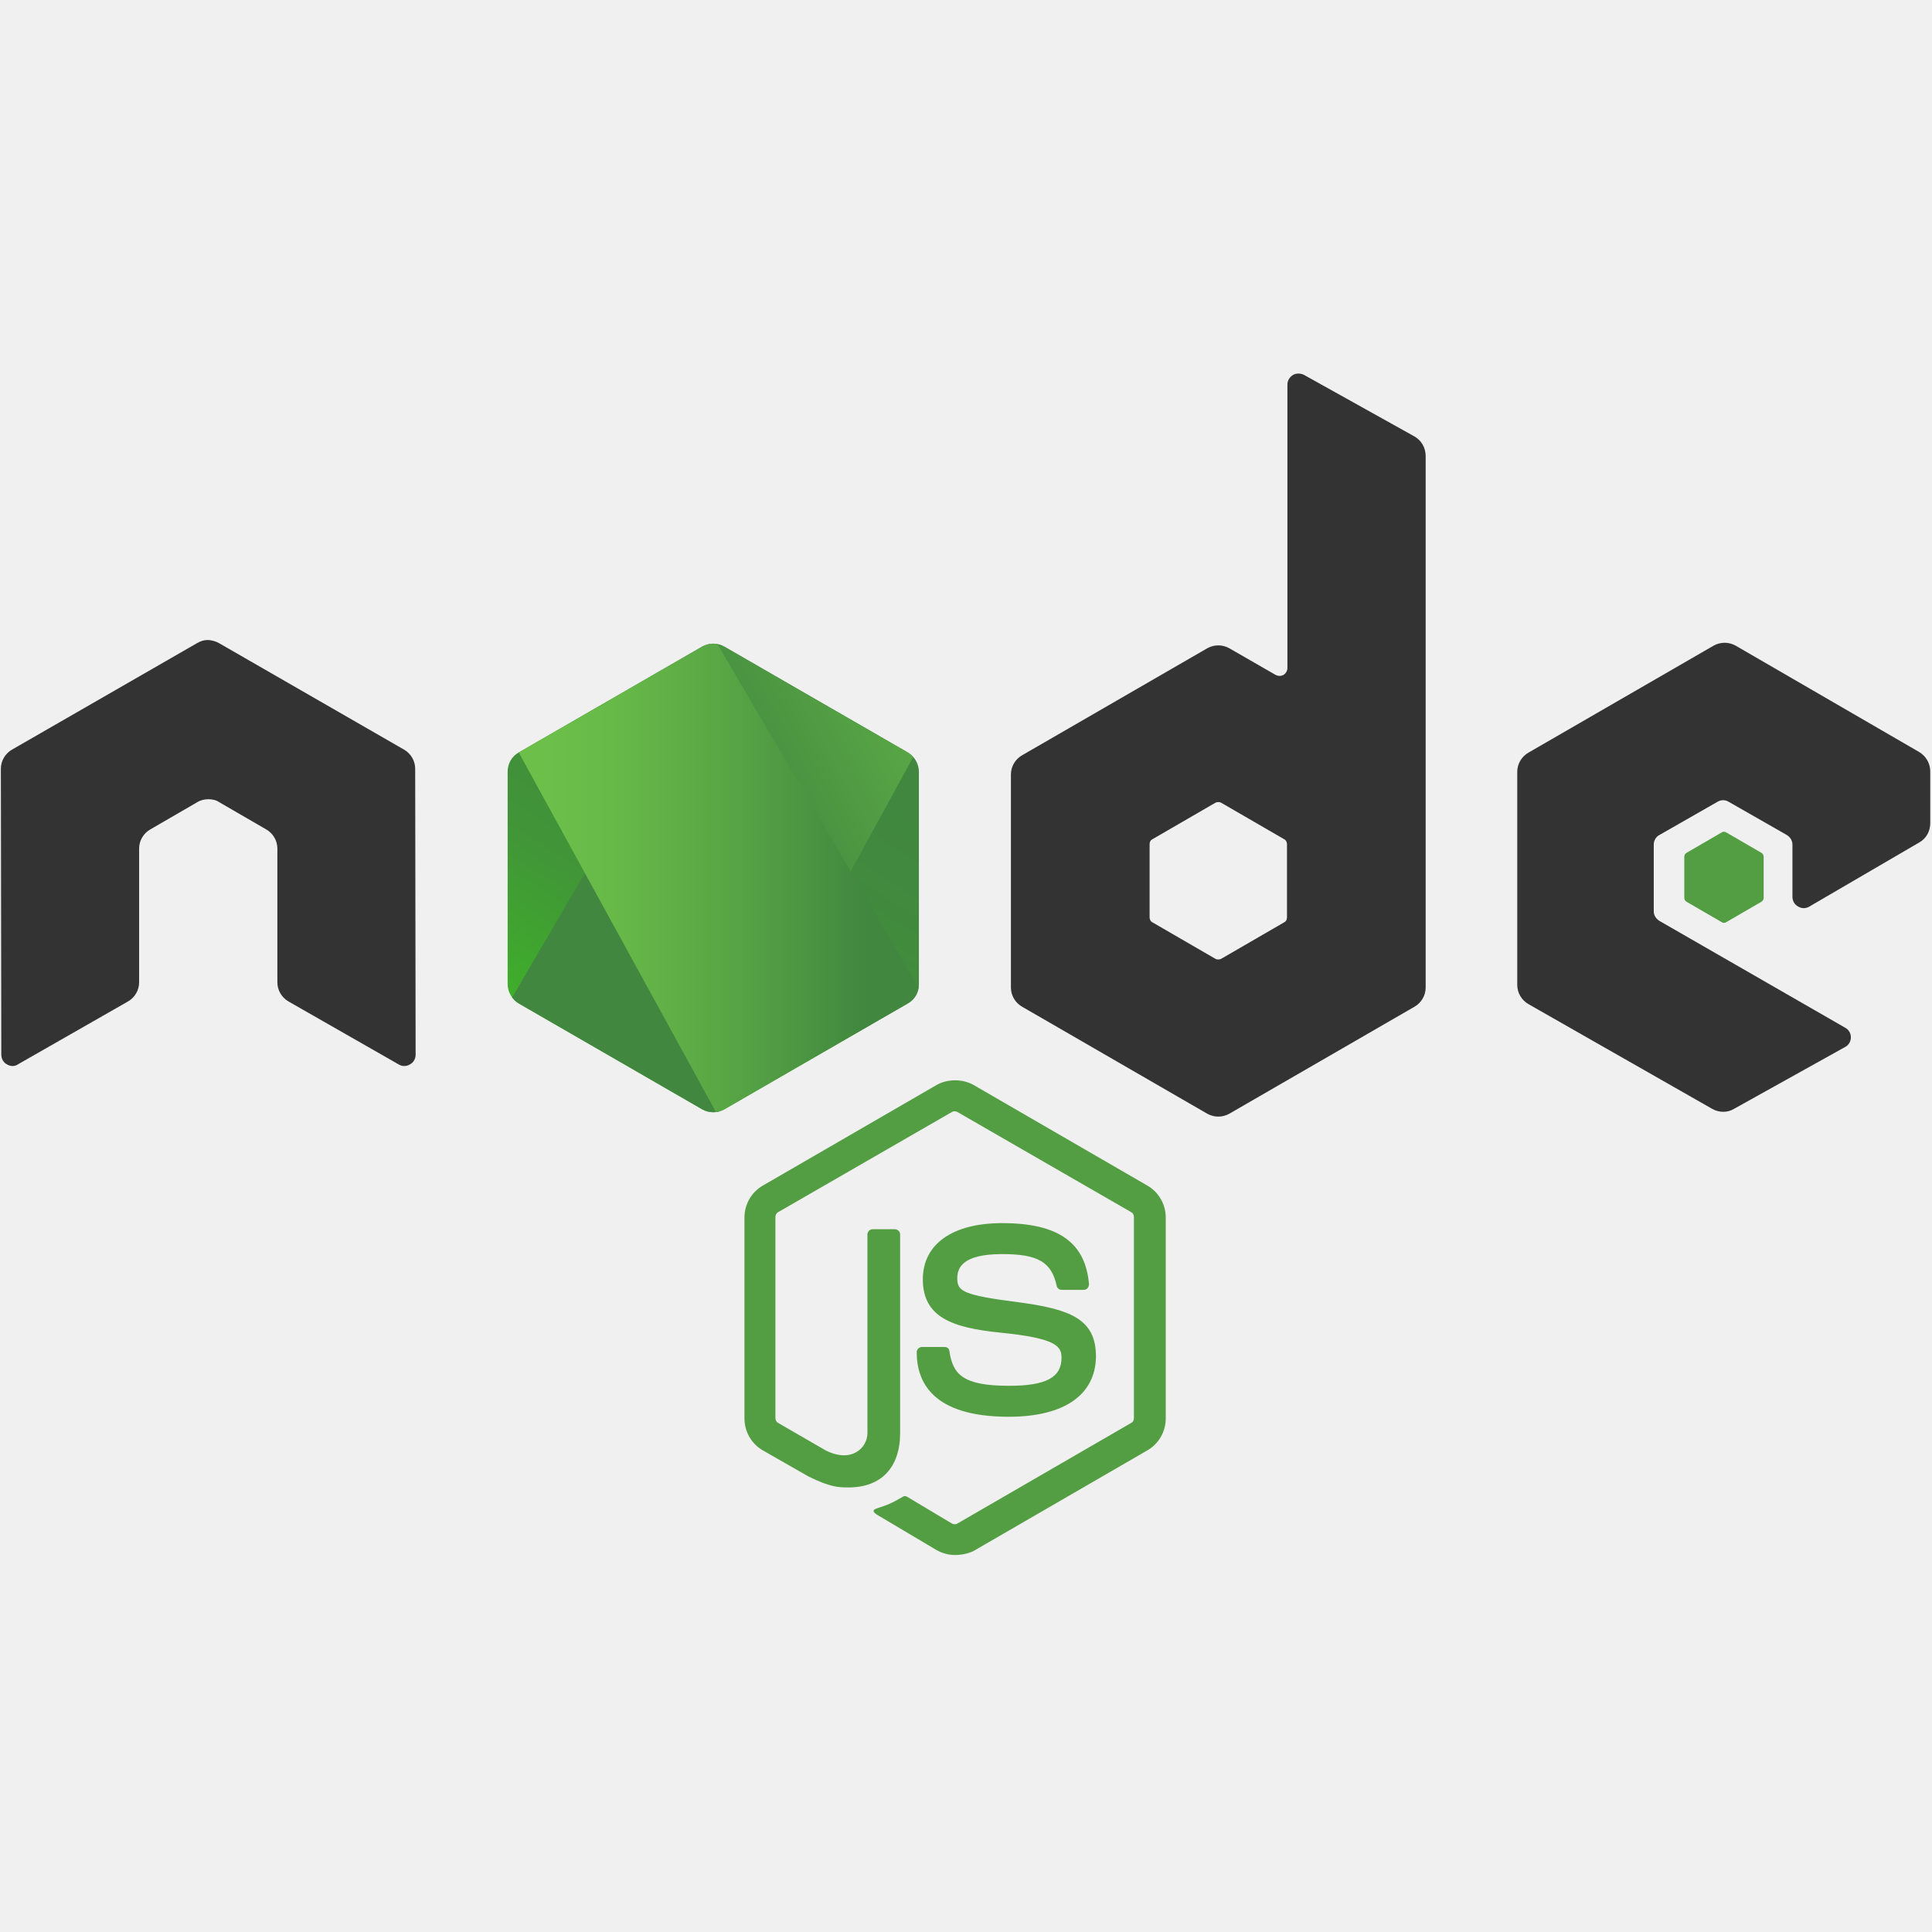
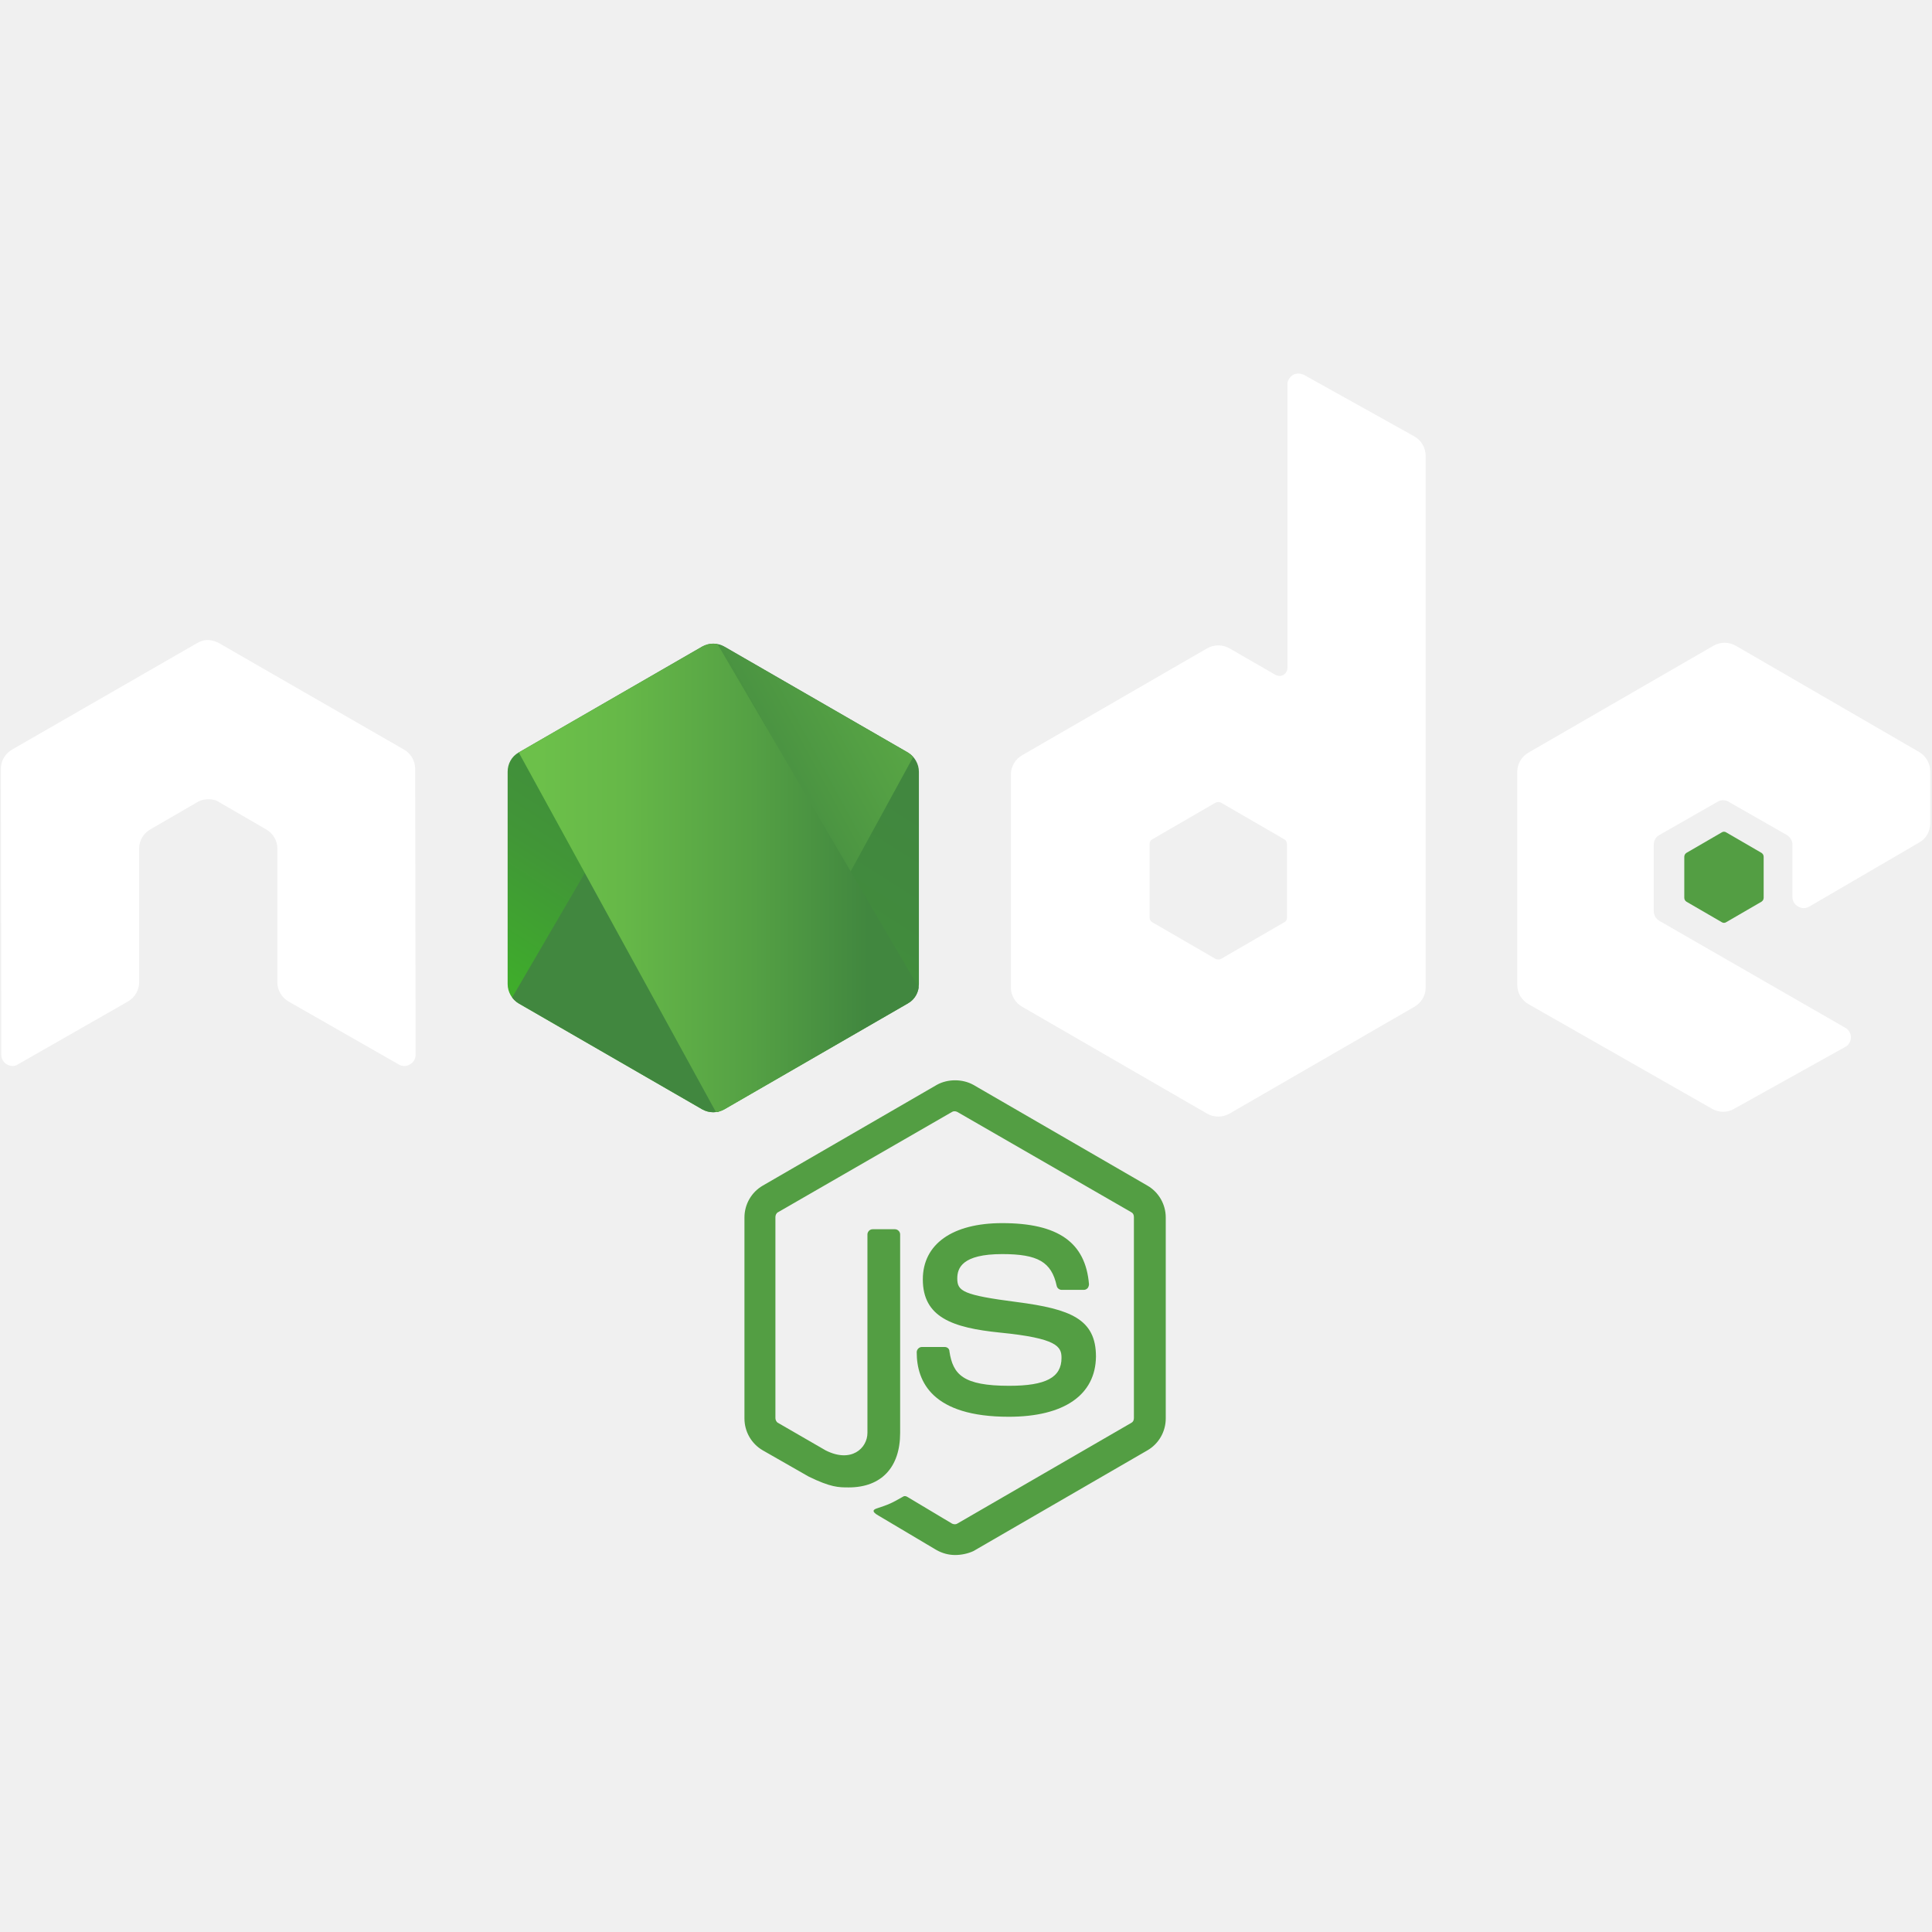
<svg xmlns="http://www.w3.org/2000/svg" xmlns:xlink="http://www.w3.org/1999/xlink" width="800px" height="800px" viewBox="0 -99 512 512" version="1.1" preserveAspectRatio="xMidYMid">
  <defs>
    <linearGradient x1="68.188%" y1="17.487%" x2="27.823%" y2="89.755%" id="linearGradient-1">
      <stop stop-color="#41873F" offset="0%">

</stop>
      <stop stop-color="#418B3D" offset="32.88%">

</stop>
      <stop stop-color="#419637" offset="63.52%">

</stop>
      <stop stop-color="#3FA92D" offset="93.19%">

</stop>
      <stop stop-color="#3FAE2A" offset="100%">

</stop>
    </linearGradient>
    <path id="path-2" d="M57.903,1.849 C56.054,0.809 53.858,0.809 52.009,1.849 L3.352,29.934 C1.502,30.974 0.462,32.939 0.462,35.019 L0.462,91.305 C0.462,93.385 1.618,95.35 3.352,96.39 L52.009,124.475 C53.858,125.515 56.054,125.515 57.903,124.475 L106.561,96.39 C108.41,95.35 109.45,93.385 109.45,91.305 L109.45,35.019 C109.45,32.939 108.294,30.974 106.561,29.934 L57.903,1.849 L57.903,1.849 Z">

</path>
    <linearGradient x1="43.277%" y1="55.169%" x2="159.245%" y2="-18.306%" id="linearGradient-4">
      <stop stop-color="#41873F" offset="13.76%">

</stop>
      <stop stop-color="#54A044" offset="40.32%">

</stop>
      <stop stop-color="#66B848" offset="71.36%">

</stop>
      <stop stop-color="#6CC04A" offset="90.81%">

</stop>
    </linearGradient>
    <linearGradient x1="-4413.77%" y1="13.43%" x2="5327.93%" y2="13.43%" id="linearGradient-5">
      <stop stop-color="#6CC04A" offset="9.192%">

</stop>
      <stop stop-color="#66B848" offset="28.64%">

</stop>
      <stop stop-color="#54A044" offset="59.68%">

</stop>
      <stop stop-color="#41873F" offset="86.24%">

</stop>
    </linearGradient>
    <linearGradient x1="-4.389%" y1="49.997%" x2="101.499%" y2="49.997%" id="linearGradient-6">
      <stop stop-color="#6CC04A" offset="9.192%">

</stop>
      <stop stop-color="#66B848" offset="28.64%">

</stop>
      <stop stop-color="#54A044" offset="59.68%">

</stop>
      <stop stop-color="#41873F" offset="86.24%">

</stop>
    </linearGradient>
    <linearGradient x1="-9713.77%" y1="36.21%" x2="27.93%" y2="36.21%" id="linearGradient-7">
      <stop stop-color="#6CC04A" offset="9.192%">

</stop>
      <stop stop-color="#66B848" offset="28.64%">

</stop>
      <stop stop-color="#54A044" offset="59.68%">

</stop>
      <stop stop-color="#41873F" offset="86.24%">

</stop>
    </linearGradient>
    <linearGradient x1="-103.861%" y1="50.275%" x2="100.797%" y2="50.275%" id="linearGradient-8">
      <stop stop-color="#6CC04A" offset="9.192%">

</stop>
      <stop stop-color="#66B848" offset="28.64%">

</stop>
      <stop stop-color="#54A044" offset="59.68%">

</stop>
      <stop stop-color="#41873F" offset="86.24%">

</stop>
    </linearGradient>
    <linearGradient x1="130.613%" y1="-211.069%" x2="4.393%" y2="201.605%" id="linearGradient-9">
      <stop stop-color="#41873F" offset="0%">

</stop>
      <stop stop-color="#418B3D" offset="32.88%">

</stop>
      <stop stop-color="#419637" offset="63.52%">

</stop>
      <stop stop-color="#3FA92D" offset="93.19%">

</stop>
      <stop stop-color="#3FAE2A" offset="100%">

</stop>
    </linearGradient>
  </defs>
  <g fill="none">
    <path d="M253.111,313.094 C251.377,313.094 249.759,312.632 248.256,311.823 L232.885,302.693 C230.573,301.421 231.729,300.959 232.423,300.728 C235.543,299.688 236.121,299.456 239.357,297.607 C239.704,297.376 240.166,297.492 240.513,297.723 L252.302,304.773 C252.764,305.004 253.342,305.004 253.688,304.773 L299.803,278.075 C300.265,277.844 300.497,277.381 300.497,276.804 L300.497,223.523 C300.497,222.945 300.265,222.483 299.803,222.252 L253.688,195.67 C253.226,195.438 252.648,195.438 252.302,195.67 L206.187,222.252 C205.725,222.483 205.493,223.061 205.493,223.523 L205.493,276.804 C205.493,277.266 205.725,277.844 206.187,278.075 L218.785,285.356 C225.604,288.823 229.88,284.778 229.88,280.733 L229.88,228.146 C229.88,227.453 230.458,226.759 231.267,226.759 L237.161,226.759 C237.855,226.759 238.548,227.337 238.548,228.146 L238.548,280.733 C238.548,289.864 233.578,295.18 224.91,295.18 C222.252,295.18 220.172,295.18 214.277,292.291 L202.142,285.356 C199.137,283.623 197.288,280.386 197.288,276.919 L197.288,223.639 C197.288,220.172 199.137,216.935 202.142,215.202 L248.256,188.504 C251.146,186.886 255.075,186.886 257.965,188.504 L304.079,215.202 C307.084,216.935 308.934,220.172 308.934,223.639 L308.934,276.919 C308.934,280.386 307.084,283.623 304.079,285.356 L257.965,312.054 C256.462,312.748 254.729,313.094 253.111,313.094 Z M267.326,276.457 C247.101,276.457 242.94,267.211 242.94,259.352 C242.94,258.658 243.518,257.965 244.327,257.965 L250.337,257.965 C251.03,257.965 251.608,258.427 251.608,259.121 C252.533,265.246 255.191,268.251 267.442,268.251 C277.15,268.251 281.311,266.055 281.311,260.854 C281.311,257.849 280.155,255.653 265.015,254.151 C252.417,252.879 244.558,250.106 244.558,240.051 C244.558,230.689 252.417,225.141 265.593,225.141 C280.386,225.141 287.668,230.227 288.592,241.322 C288.592,241.669 288.477,242.015 288.246,242.362 C288.014,242.593 287.668,242.824 287.321,242.824 L281.311,242.824 C280.733,242.824 280.155,242.362 280.04,241.784 C278.653,235.428 275.07,233.347 265.593,233.347 C254.96,233.347 253.688,237.046 253.688,239.819 C253.688,243.171 255.191,244.211 269.522,246.06 C283.738,247.91 290.442,250.568 290.442,260.507 C290.326,270.678 282.005,276.457 267.326,276.457 Z" fill="#539E43">

</path>
-     <path d="M110.028,104.712 C110.028,102.631 108.872,100.666 107.023,99.626 L58.019,71.426 C57.21,70.963 56.285,70.732 55.361,70.617 L54.898,70.617 C53.974,70.617 53.049,70.963 52.24,71.426 L3.236,99.626 C1.387,100.666 0.231,102.631 0.231,104.712 L0.347,180.529 C0.347,181.569 0.925,182.609 1.849,183.072 C2.774,183.65 3.93,183.65 4.739,183.072 L33.864,166.429 C35.713,165.389 36.869,163.424 36.869,161.344 L36.869,125.862 C36.869,123.781 38.024,121.817 39.874,120.777 L52.24,113.611 C53.165,113.033 54.205,112.802 55.245,112.802 C56.285,112.802 57.326,113.033 58.135,113.611 L70.501,120.777 C72.35,121.817 73.506,123.781 73.506,125.862 L73.506,161.344 C73.506,163.424 74.662,165.389 76.511,166.429 L105.636,183.072 C106.561,183.65 107.716,183.65 108.641,183.072 C109.566,182.609 110.144,181.569 110.144,180.529 L110.028,104.712 L110.028,104.712 Z" fill="#333333">
+     <path d="M110.028,104.712 C110.028,102.631 108.872,100.666 107.023,99.626 L58.019,71.426 C57.21,70.963 56.285,70.732 55.361,70.617 L54.898,70.617 C53.974,70.617 53.049,70.963 52.24,71.426 L3.236,99.626 C1.387,100.666 0.231,102.631 0.231,104.712 L0.347,180.529 C0.347,181.569 0.925,182.609 1.849,183.072 C2.774,183.65 3.93,183.65 4.739,183.072 L33.864,166.429 C35.713,165.389 36.869,163.424 36.869,161.344 L36.869,125.862 C36.869,123.781 38.024,121.817 39.874,120.777 L52.24,113.611 C53.165,113.033 54.205,112.802 55.245,112.802 C56.285,112.802 57.326,113.033 58.135,113.611 L70.501,120.777 C72.35,121.817 73.506,123.781 73.506,125.862 L73.506,161.344 C73.506,163.424 74.662,165.389 76.511,166.429 L105.636,183.072 C106.561,183.65 107.716,183.65 108.641,183.072 C109.566,182.609 110.144,181.569 110.144,180.529 L110.028,104.712 L110.028,104.712 Z" fill="#FFFFFF">

</path>
-     <path d="M345.571,0.347 C344.647,-0.116 343.491,-0.116 342.682,0.347 C341.757,0.925 341.179,1.849 341.179,2.889 L341.179,78.014 C341.179,78.707 340.833,79.4 340.139,79.863 C339.446,80.209 338.752,80.209 338.059,79.863 L325.808,72.813 C323.958,71.772 321.763,71.772 319.913,72.813 L270.909,101.129 C269.06,102.169 267.904,104.134 267.904,106.214 L267.904,162.73 C267.904,164.811 269.06,166.776 270.909,167.816 L319.913,196.132 C321.763,197.172 323.958,197.172 325.808,196.132 L374.812,167.816 C376.661,166.776 377.817,164.811 377.817,162.73 L377.817,21.844 C377.817,19.648 376.661,17.683 374.812,16.643 L345.571,0.347 L345.571,0.347 Z M341.064,144.123 C341.064,144.701 340.833,145.163 340.37,145.394 L323.612,155.102 C323.149,155.334 322.572,155.334 322.109,155.102 L305.351,145.394 C304.888,145.163 304.657,144.585 304.657,144.123 L304.657,124.706 C304.657,124.128 304.888,123.666 305.351,123.435 L322.109,113.726 C322.572,113.495 323.149,113.495 323.612,113.726 L340.37,123.435 C340.833,123.666 341.064,124.244 341.064,124.706 L341.064,144.123 L341.064,144.123 Z" fill="#333333">
+     <path d="M345.571,0.347 C344.647,-0.116 343.491,-0.116 342.682,0.347 C341.757,0.925 341.179,1.849 341.179,2.889 L341.179,78.014 C341.179,78.707 340.833,79.4 340.139,79.863 C339.446,80.209 338.752,80.209 338.059,79.863 L325.808,72.813 C323.958,71.772 321.763,71.772 319.913,72.813 L270.909,101.129 C269.06,102.169 267.904,104.134 267.904,106.214 L267.904,162.73 C267.904,164.811 269.06,166.776 270.909,167.816 L319.913,196.132 C321.763,197.172 323.958,197.172 325.808,196.132 L374.812,167.816 C376.661,166.776 377.817,164.811 377.817,162.73 L377.817,21.844 C377.817,19.648 376.661,17.683 374.812,16.643 L345.571,0.347 L345.571,0.347 Z M341.064,144.123 C341.064,144.701 340.833,145.163 340.37,145.394 L323.612,155.102 C323.149,155.334 322.572,155.334 322.109,155.102 L305.351,145.394 C304.888,145.163 304.657,144.585 304.657,144.123 L304.657,124.706 C304.657,124.128 304.888,123.666 305.351,123.435 L322.109,113.726 C322.572,113.495 323.149,113.495 323.612,113.726 L340.37,123.435 C340.833,123.666 341.064,124.244 341.064,124.706 L341.064,144.123 L341.064,144.123 Z" fill="#FFFFFF">

</path>
    <g transform="translate(401.0474, 70.50113)">
-       <path d="M107.601,53.743 C109.45,52.702 110.49,50.738 110.49,48.657 L110.49,34.904 C110.49,32.823 109.335,30.859 107.601,29.819 L58.944,1.618 C57.094,0.578 54.898,0.578 53.049,1.618 L4.045,29.934 C2.196,30.974 1.04,32.939 1.04,35.019 L1.04,91.536 C1.04,93.616 2.196,95.581 4.045,96.621 L52.702,124.359 C54.552,125.4 56.748,125.4 58.481,124.359 L87.953,107.948 C88.878,107.485 89.456,106.445 89.456,105.405 C89.456,104.365 88.878,103.325 87.953,102.862 L38.718,74.546 C37.793,73.968 37.215,73.044 37.215,72.004 L37.215,54.321 C37.215,53.28 37.793,52.24 38.718,51.778 L54.089,42.994 C55.014,42.416 56.17,42.416 57.094,42.994 L72.466,51.778 C73.391,52.356 73.968,53.28 73.968,54.321 L73.968,68.19 C73.968,69.23 74.546,70.27 75.471,70.732 C76.395,71.31 77.551,71.31 78.476,70.732 L107.601,53.743 L107.601,53.743 Z" fill="#333333">
+       <path d="M107.601,53.743 C109.45,52.702 110.49,50.738 110.49,48.657 L110.49,34.904 C110.49,32.823 109.335,30.859 107.601,29.819 L58.944,1.618 C57.094,0.578 54.898,0.578 53.049,1.618 L4.045,29.934 C2.196,30.974 1.04,32.939 1.04,35.019 L1.04,91.536 C1.04,93.616 2.196,95.581 4.045,96.621 L52.702,124.359 C54.552,125.4 56.748,125.4 58.481,124.359 L87.953,107.948 C88.878,107.485 89.456,106.445 89.456,105.405 C89.456,104.365 88.878,103.325 87.953,102.862 L38.718,74.546 C37.793,73.968 37.215,73.044 37.215,72.004 L37.215,54.321 C37.215,53.28 37.793,52.24 38.718,51.778 L54.089,42.994 C55.014,42.416 56.17,42.416 57.094,42.994 L72.466,51.778 C73.391,52.356 73.968,53.28 73.968,54.321 L73.968,68.19 C73.968,69.23 74.546,70.27 75.471,70.732 C76.395,71.31 77.551,71.31 78.476,70.732 L107.601,53.743 L107.601,53.743 Z" fill="#FFFFFF">

</path>
      <path d="M55.245,51.084 C55.592,50.853 56.054,50.853 56.401,51.084 L65.763,56.516 C66.109,56.748 66.34,57.094 66.34,57.557 L66.34,68.421 C66.34,68.883 66.109,69.23 65.763,69.461 L56.401,74.893 C56.054,75.124 55.592,75.124 55.245,74.893 L45.884,69.461 C45.537,69.23 45.306,68.883 45.306,68.421 L45.306,57.557 C45.306,57.094 45.537,56.748 45.884,56.516 L55.245,51.084 L55.245,51.084 Z" fill="#539E43">

</path>
    </g>
    <g transform="translate(134.0677, 70.50113)">
      <mask id="mask-3" fill="white">
        <use xlink:href="#path-2">

</use>
      </mask>
      <use fill="url(#linearGradient-1)" xlink:href="#path-2">

</use>
      <g mask="url(#mask-3)">
        <path d="M51.893,1.849 L3.121,29.934 C1.271,30.974 0,32.939 0,35.019 L0,91.305 C0,92.692 0.578,93.963 1.502,95.003 L56.285,1.156 C54.898,0.925 53.28,1.04 51.893,1.849 L51.893,1.849 Z">

</path>
        <path d="M56.632,125.053 C57.094,124.937 57.557,124.706 58.019,124.475 L106.792,96.39 C108.641,95.35 109.797,93.385 109.797,91.305 L109.797,35.019 C109.797,33.517 109.103,32.014 108.063,30.974 L56.632,125.053 L56.632,125.053 Z">

</path>
        <path d="M106.676,29.934 L57.788,1.849 C57.326,1.618 56.748,1.387 56.285,1.271 L1.502,95.119 C1.965,95.697 2.543,96.159 3.121,96.506 L52.009,124.591 C53.396,125.4 55.014,125.631 56.516,125.168 L107.948,31.09 C107.601,30.628 107.139,30.281 106.676,29.934 L106.676,29.934 Z" fill="url(#linearGradient-4)">

</path>
      </g>
      <g mask="url(#mask-3)">
        <g transform="translate(0, -9.24605)">
          <path d="M109.797,100.551 L109.797,44.265 C109.797,42.185 108.526,40.22 106.676,39.18 L57.788,11.095 C57.21,10.749 56.632,10.517 55.939,10.402 L109.45,101.822 C109.681,101.475 109.797,101.013 109.797,100.551 L109.797,100.551 Z" fill="none">

</path>
          <path d="M3.121,39.18 C1.271,40.22 0,42.185 0,44.265 L0,100.551 C0,102.631 1.387,104.596 3.121,105.636 L52.009,133.721 C53.165,134.414 54.436,134.646 55.823,134.414 L3.467,39.065 L3.121,39.18 L3.121,39.18 Z" fill="none">

</path>
          <path fill="url(#linearGradient-5)" fill-rule="evenodd" d="M50.391,0.809 L49.698,1.156 L50.622,1.156 L50.391,0.809 Z">

</path>
          <path d="M106.792,105.636 C108.179,104.827 109.219,103.44 109.681,101.938 L56.054,10.402 C54.667,10.171 53.165,10.286 51.893,11.095 L3.352,39.065 L55.707,134.53 C56.401,134.414 57.21,134.183 57.903,133.837 L106.792,105.636 L106.792,105.636 Z" fill="url(#linearGradient-6)" fill-rule="evenodd">

</path>
          <path fill="url(#linearGradient-7)" fill-rule="evenodd" d="M111.299,104.712 L110.953,104.134 L110.953,104.943 L111.299,104.712 Z">

</path>
          <path d="M106.792,105.636 L58.019,133.721 C57.326,134.068 56.632,134.299 55.823,134.414 L56.748,136.148 L110.837,104.827 L110.837,104.134 L109.45,101.822 C109.219,103.44 108.179,104.827 106.792,105.636 L106.792,105.636 Z" fill="url(#linearGradient-8)" fill-rule="evenodd">

</path>
          <path d="M106.792,105.636 L58.019,133.721 C57.326,134.068 56.632,134.299 55.823,134.414 L56.748,136.148 L110.837,104.827 L110.837,104.134 L109.45,101.822 C109.219,103.44 108.179,104.827 106.792,105.636 L106.792,105.636 Z" fill="url(#linearGradient-9)" fill-rule="evenodd">

</path>
        </g>
      </g>
    </g>
  </g>
</svg>
